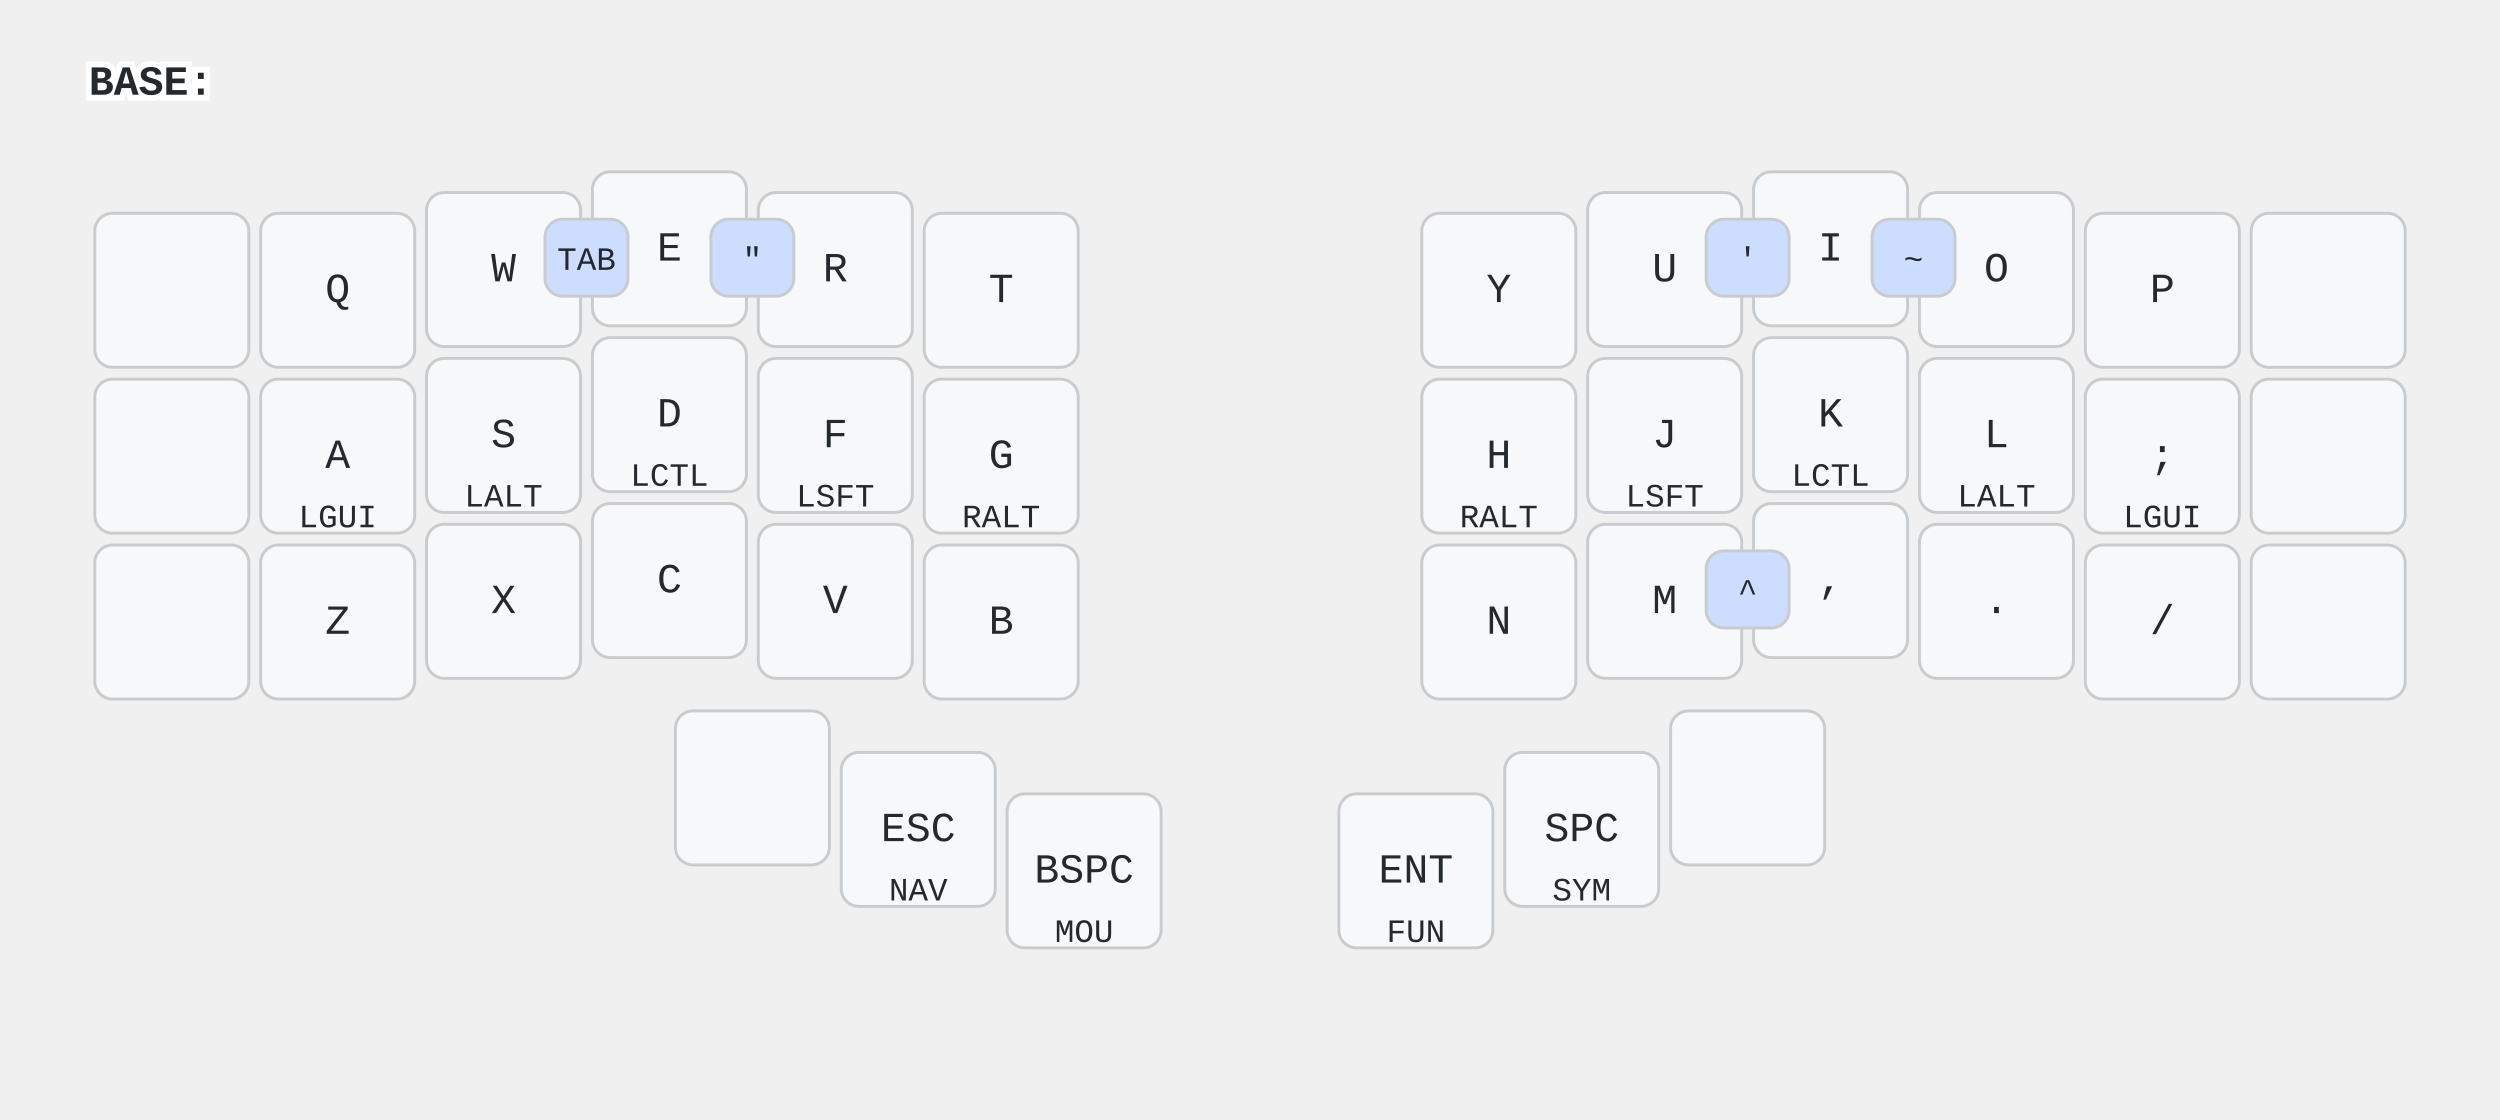
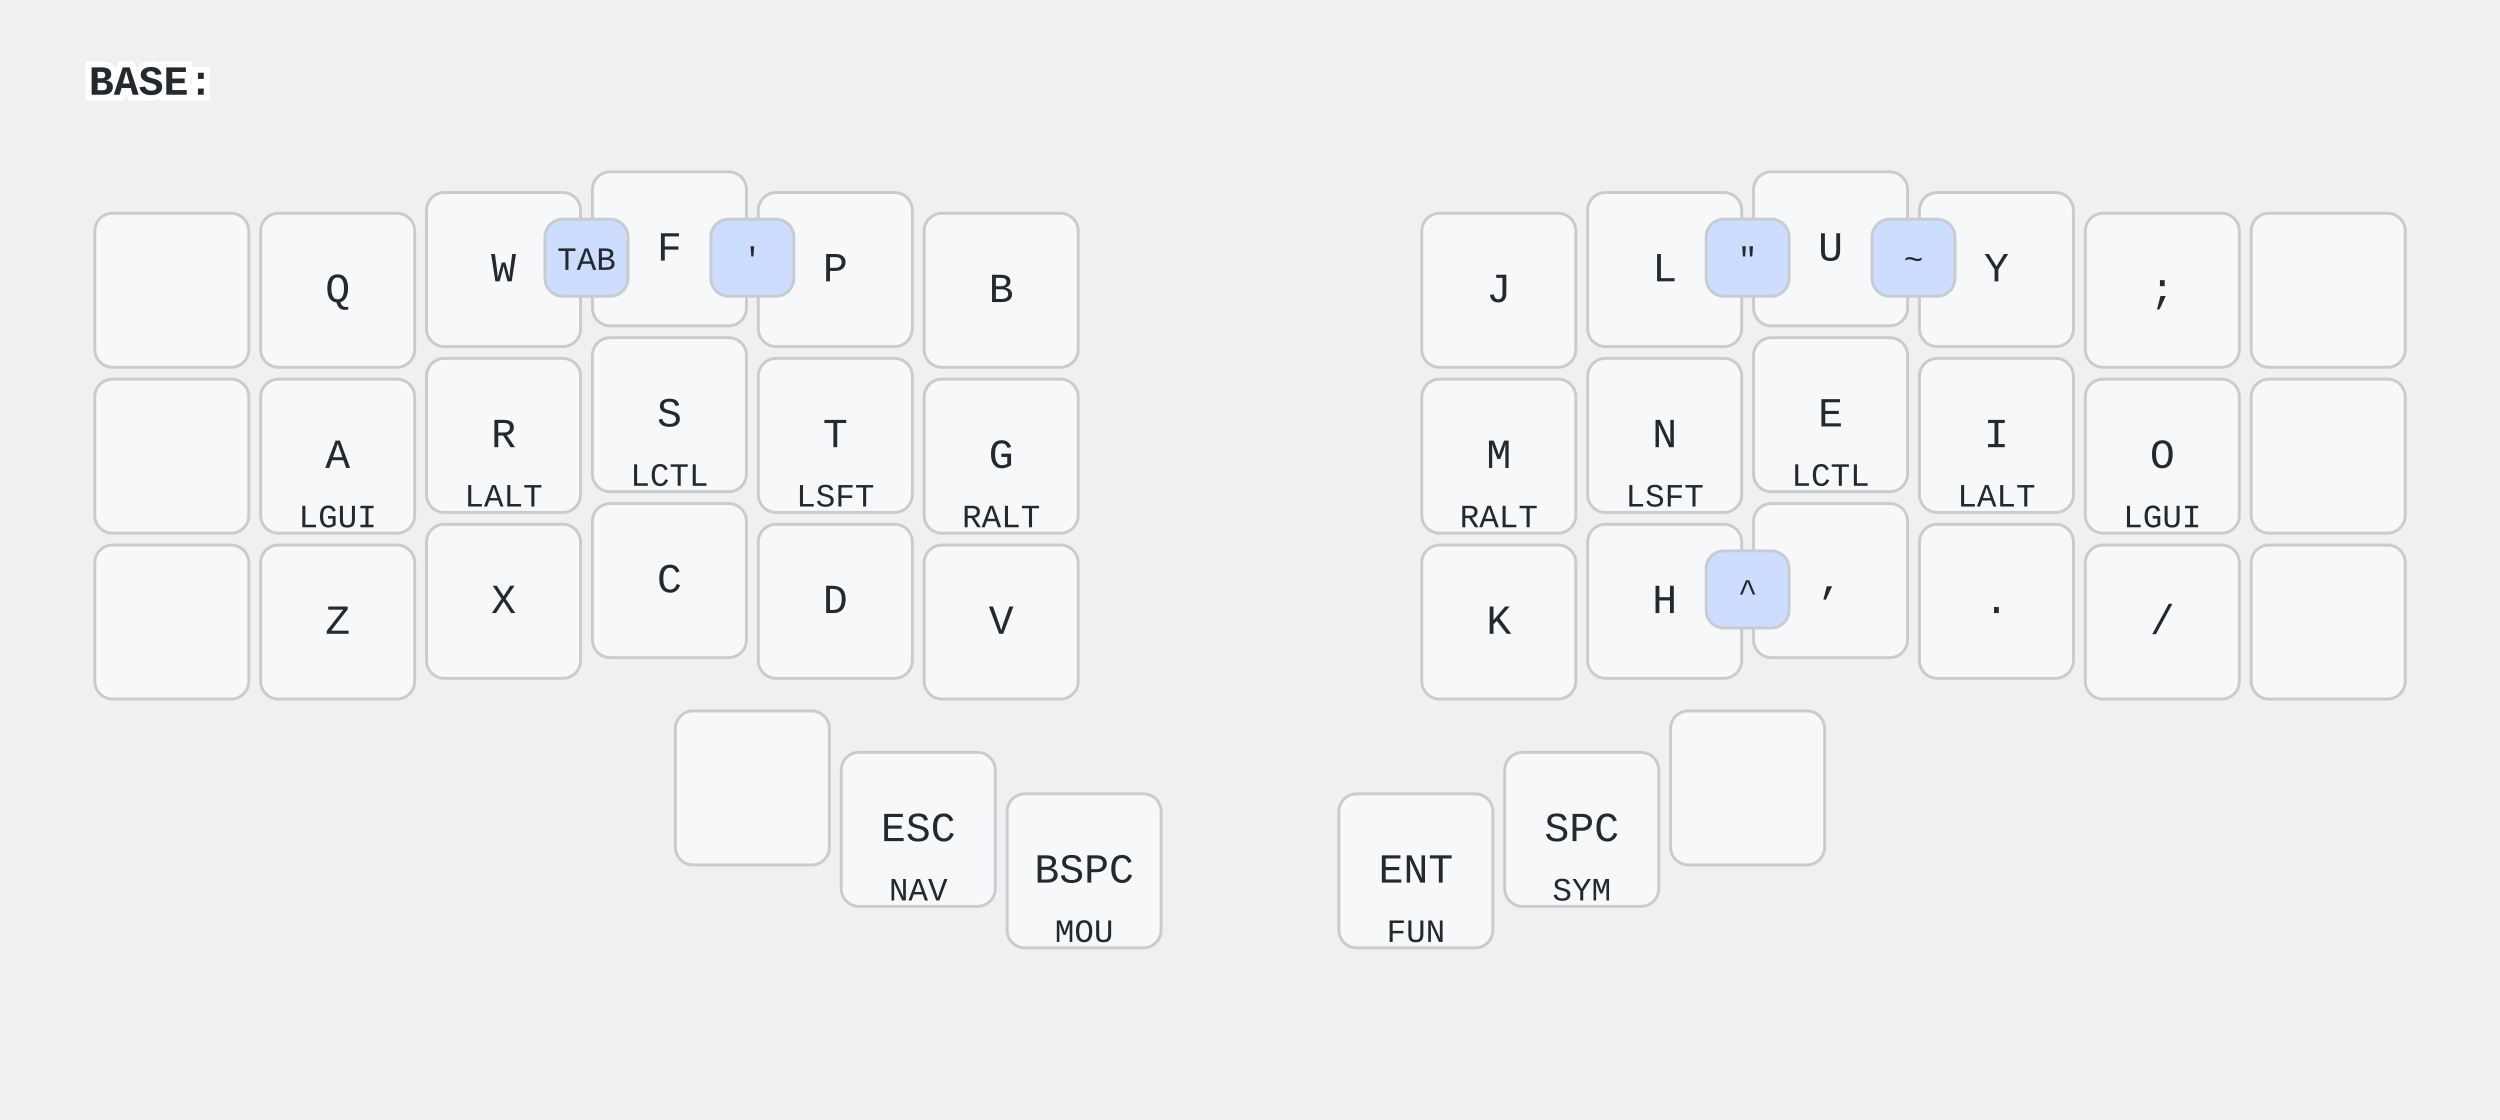
<svg xmlns="http://www.w3.org/2000/svg" width="844" height="378" viewBox="0 0 844 378" class="keymap">
  <style>/* inherit to force styles through use tags */
svg path {
    fill: inherit;
}

/* font and background color specifications */
svg.keymap {
    font-family: SFMono-Regular,Consolas,Liberation Mono,Menlo,monospace;
    font-size: 14px;
    font-kerning: normal;
    text-rendering: optimizeLegibility;
    fill: #24292e;
}

/* default key styling */
rect.key {
    fill: #f6f8fa;
}

rect.key, rect.combo {
    stroke: #c9cccf;
    stroke-width: 1;
}

/* default key side styling, only used is draw_key_sides is set */
rect.side {
    filter: brightness(90%);
}

/* color accent for combo boxes */
rect.combo, rect.combo-separate {
    fill: #cdf;
}

/* color accent for held keys */
rect.held, rect.combo.held {
    fill: #fdd;
}

/* color accent for ghost (optional) keys */
rect.ghost, rect.combo.ghost {
    stroke-dasharray: 4, 4;
    stroke-width: 2;
}

text {
    text-anchor: middle;
    dominant-baseline: middle;
}

/* styling for layer labels */
text.label {
    font-weight: bold;
    text-anchor: start;
    stroke: white;
    stroke-width: 4;
    paint-order: stroke;
}

/* styling for optional footer */
text.footer {
    text-anchor: end;
    dominant-baseline: auto;
    stroke: white;
    stroke-width: 4;
    paint-order: stroke;
}

/* styling for combo tap, and key non-tap label text */
text.combo, text.hold, text.shifted, text.left, text.right {
    font-size: 11px;
}

text.hold {
    text-anchor: middle;
    dominant-baseline: auto;
}

text.shifted {
    text-anchor: middle;
    dominant-baseline: hanging;
}

text.left {
    text-anchor: start;
}

text.right {
    text-anchor: end;
}

text.layer-activator {
    text-decoration: underline;
}

/* styling for hold/shifted label text in combo box */
text.combo.hold, text.combo.shifted, text.combo.left, text.combo.right {
    font-size: 8px;
}

/* lighter symbol for transparent keys */
text.trans {
    fill: #7b7e81;
}

/* styling for combo dendrons */
path.combo {
    stroke-width: 1;
    stroke: gray;
    fill: none;
}

/* Start Tabler Icons Cleanup */
/* cannot use height/width with glyphs */
.icon-tabler &gt; path {
    fill: inherit;
    stroke: inherit;
    stroke-width: 2;
}
/* hide tabler's default box */
.icon-tabler &gt; path[stroke="none"][fill="none"] {
    visibility: hidden;
}
/* End Tabler Icons Cleanup */
</style>
  <g transform="translate(30, 0)" class="layer-BASE">
    <text x="0" y="28" class="label" id="BASE">BASE:</text>
    <g transform="translate(0, 56)">
      <g transform="translate(28, 42)" class="key keypos-0">
        <rect rx="6" ry="6" x="-26" y="-26" width="52" height="52" class="key" />
      </g>
      <g transform="translate(84, 42)" class="key keypos-1">
        <rect rx="6" ry="6" x="-26" y="-26" width="52" height="52" class="key" />
        <text x="0" y="0" class="key tap">Q</text>
      </g>
      <g transform="translate(140, 35)" class="key keypos-2">
        <rect rx="6" ry="6" x="-26" y="-26" width="52" height="52" class="key" />
        <text x="0" y="0" class="key tap">W</text>
      </g>
      <g transform="translate(196, 28)" class="key keypos-3">
        <rect rx="6" ry="6" x="-26" y="-26" width="52" height="52" class="key" />
-         <text x="0" y="0" class="key tap">E</text>
+         <text x="0" y="0" class="key tap">F</text>
      </g>
      <g transform="translate(252, 35)" class="key keypos-4">
        <rect rx="6" ry="6" x="-26" y="-26" width="52" height="52" class="key" />
-         <text x="0" y="0" class="key tap">R</text>
+         <text x="0" y="0" class="key tap">P</text>
      </g>
      <g transform="translate(308, 42)" class="key keypos-5">
        <rect rx="6" ry="6" x="-26" y="-26" width="52" height="52" class="key" />
-         <text x="0" y="0" class="key tap">T</text>
+         <text x="0" y="0" class="key tap">B</text>
      </g>
      <g transform="translate(476, 42)" class="key keypos-6">
        <rect rx="6" ry="6" x="-26" y="-26" width="52" height="52" class="key" />
+         <text x="0" y="0" class="key tap">J</text>
+       </g>
+       <g transform="translate(532, 35)" class="key keypos-7">
+         <rect rx="6" ry="6" x="-26" y="-26" width="52" height="52" class="key" />
+         <text x="0" y="0" class="key tap">L</text>
+       </g>
+       <g transform="translate(588, 28)" class="key keypos-8">
+         <rect rx="6" ry="6" x="-26" y="-26" width="52" height="52" class="key" />
+         <text x="0" y="0" class="key tap">U</text>
+       </g>
+       <g transform="translate(644, 35)" class="key keypos-9">
+         <rect rx="6" ry="6" x="-26" y="-26" width="52" height="52" class="key" />
        <text x="0" y="0" class="key tap">Y</text>
      </g>
-       <g transform="translate(532, 35)" class="key keypos-7">
-         <rect rx="6" ry="6" x="-26" y="-26" width="52" height="52" class="key" />
-         <text x="0" y="0" class="key tap">U</text>
-       </g>
-       <g transform="translate(588, 28)" class="key keypos-8">
-         <rect rx="6" ry="6" x="-26" y="-26" width="52" height="52" class="key" />
-         <text x="0" y="0" class="key tap">I</text>
-       </g>
-       <g transform="translate(644, 35)" class="key keypos-9">
-         <rect rx="6" ry="6" x="-26" y="-26" width="52" height="52" class="key" />
-         <text x="0" y="0" class="key tap">O</text>
-       </g>
      <g transform="translate(700, 42)" class="key keypos-10">
        <rect rx="6" ry="6" x="-26" y="-26" width="52" height="52" class="key" />
-         <text x="0" y="0" class="key tap">P</text>
+         <text x="0" y="0" class="key tap">;</text>
      </g>
      <g transform="translate(756, 42)" class="key keypos-11">
        <rect rx="6" ry="6" x="-26" y="-26" width="52" height="52" class="key" />
      </g>
      <g transform="translate(28, 98)" class="key keypos-12">
        <rect rx="6" ry="6" x="-26" y="-26" width="52" height="52" class="key" />
      </g>
      <g transform="translate(84, 98)" class="key keypos-13">
        <rect rx="6" ry="6" x="-26" y="-26" width="52" height="52" class="key" />
        <text x="0" y="0" class="key tap">A</text>
        <text x="0" y="24" class="key hold">LGUI</text>
      </g>
      <g transform="translate(140, 91)" class="key keypos-14">
        <rect rx="6" ry="6" x="-26" y="-26" width="52" height="52" class="key" />
+         <text x="0" y="0" class="key tap">R</text>
+         <text x="0" y="24" class="key hold">LALT</text>
+       </g>
+       <g transform="translate(196, 84)" class="key keypos-15">
+         <rect rx="6" ry="6" x="-26" y="-26" width="52" height="52" class="key" />
        <text x="0" y="0" class="key tap">S</text>
-         <text x="0" y="24" class="key hold">LALT</text>
-       </g>
-       <g transform="translate(196, 84)" class="key keypos-15">
-         <rect rx="6" ry="6" x="-26" y="-26" width="52" height="52" class="key" />
-         <text x="0" y="0" class="key tap">D</text>
        <text x="0" y="24" class="key hold">LCTL</text>
      </g>
      <g transform="translate(252, 91)" class="key keypos-16">
        <rect rx="6" ry="6" x="-26" y="-26" width="52" height="52" class="key" />
-         <text x="0" y="0" class="key tap">F</text>
+         <text x="0" y="0" class="key tap">T</text>
        <text x="0" y="24" class="key hold">LSFT</text>
      </g>
      <g transform="translate(308, 98)" class="key keypos-17">
        <rect rx="6" ry="6" x="-26" y="-26" width="52" height="52" class="key" />
        <text x="0" y="0" class="key tap">G</text>
        <text x="0" y="24" class="key hold">RALT</text>
      </g>
      <g transform="translate(476, 98)" class="key keypos-18">
        <rect rx="6" ry="6" x="-26" y="-26" width="52" height="52" class="key" />
+         <text x="0" y="0" class="key tap">M</text>
+         <text x="0" y="24" class="key hold">RALT</text>
+       </g>
+       <g transform="translate(532, 91)" class="key keypos-19">
+         <rect rx="6" ry="6" x="-26" y="-26" width="52" height="52" class="key" />
+         <text x="0" y="0" class="key tap">N</text>
+         <text x="0" y="24" class="key hold">LSFT</text>
+       </g>
+       <g transform="translate(588, 84)" class="key keypos-20">
+         <rect rx="6" ry="6" x="-26" y="-26" width="52" height="52" class="key" />
+         <text x="0" y="0" class="key tap">E</text>
+         <text x="0" y="24" class="key hold">LCTL</text>
+       </g>
+       <g transform="translate(644, 91)" class="key keypos-21">
+         <rect rx="6" ry="6" x="-26" y="-26" width="52" height="52" class="key" />
+         <text x="0" y="0" class="key tap">I</text>
+         <text x="0" y="24" class="key hold">LALT</text>
+       </g>
+       <g transform="translate(700, 98)" class="key keypos-22">
+         <rect rx="6" ry="6" x="-26" y="-26" width="52" height="52" class="key" />
+         <text x="0" y="0" class="key tap">O</text>
+         <text x="0" y="24" class="key hold">LGUI</text>
+       </g>
+       <g transform="translate(756, 98)" class="key keypos-23">
+         <rect rx="6" ry="6" x="-26" y="-26" width="52" height="52" class="key" />
+       </g>
+       <g transform="translate(28, 154)" class="key keypos-24">
+         <rect rx="6" ry="6" x="-26" y="-26" width="52" height="52" class="key" />
+       </g>
+       <g transform="translate(84, 154)" class="key keypos-25">
+         <rect rx="6" ry="6" x="-26" y="-26" width="52" height="52" class="key" />
+         <text x="0" y="0" class="key tap">Z</text>
+       </g>
+       <g transform="translate(140, 147)" class="key keypos-26">
+         <rect rx="6" ry="6" x="-26" y="-26" width="52" height="52" class="key" />
+         <text x="0" y="0" class="key tap">X</text>
+       </g>
+       <g transform="translate(196, 140)" class="key keypos-27">
+         <rect rx="6" ry="6" x="-26" y="-26" width="52" height="52" class="key" />
+         <text x="0" y="0" class="key tap">C</text>
+       </g>
+       <g transform="translate(252, 147)" class="key keypos-28">
+         <rect rx="6" ry="6" x="-26" y="-26" width="52" height="52" class="key" />
+         <text x="0" y="0" class="key tap">D</text>
+       </g>
+       <g transform="translate(308, 154)" class="key keypos-29">
+         <rect rx="6" ry="6" x="-26" y="-26" width="52" height="52" class="key" />
+         <text x="0" y="0" class="key tap">V</text>
+       </g>
+       <g transform="translate(476, 154)" class="key keypos-30">
+         <rect rx="6" ry="6" x="-26" y="-26" width="52" height="52" class="key" />
+         <text x="0" y="0" class="key tap">K</text>
+       </g>
+       <g transform="translate(532, 147)" class="key keypos-31">
+         <rect rx="6" ry="6" x="-26" y="-26" width="52" height="52" class="key" />
        <text x="0" y="0" class="key tap">H</text>
-         <text x="0" y="24" class="key hold">RALT</text>
-       </g>
-       <g transform="translate(532, 91)" class="key keypos-19">
-         <rect rx="6" ry="6" x="-26" y="-26" width="52" height="52" class="key" />
-         <text x="0" y="0" class="key tap">J</text>
-         <text x="0" y="24" class="key hold">LSFT</text>
-       </g>
-       <g transform="translate(588, 84)" class="key keypos-20">
-         <rect rx="6" ry="6" x="-26" y="-26" width="52" height="52" class="key" />
-         <text x="0" y="0" class="key tap">K</text>
-         <text x="0" y="24" class="key hold">LCTL</text>
-       </g>
-       <g transform="translate(644, 91)" class="key keypos-21">
-         <rect rx="6" ry="6" x="-26" y="-26" width="52" height="52" class="key" />
-         <text x="0" y="0" class="key tap">L</text>
-         <text x="0" y="24" class="key hold">LALT</text>
-       </g>
-       <g transform="translate(700, 98)" class="key keypos-22">
-         <rect rx="6" ry="6" x="-26" y="-26" width="52" height="52" class="key" />
-         <text x="0" y="0" class="key tap">;</text>
-         <text x="0" y="24" class="key hold">LGUI</text>
-       </g>
-       <g transform="translate(756, 98)" class="key keypos-23">
-         <rect rx="6" ry="6" x="-26" y="-26" width="52" height="52" class="key" />
-       </g>
-       <g transform="translate(28, 154)" class="key keypos-24">
-         <rect rx="6" ry="6" x="-26" y="-26" width="52" height="52" class="key" />
-       </g>
-       <g transform="translate(84, 154)" class="key keypos-25">
-         <rect rx="6" ry="6" x="-26" y="-26" width="52" height="52" class="key" />
-         <text x="0" y="0" class="key tap">Z</text>
-       </g>
-       <g transform="translate(140, 147)" class="key keypos-26">
-         <rect rx="6" ry="6" x="-26" y="-26" width="52" height="52" class="key" />
-         <text x="0" y="0" class="key tap">X</text>
-       </g>
-       <g transform="translate(196, 140)" class="key keypos-27">
-         <rect rx="6" ry="6" x="-26" y="-26" width="52" height="52" class="key" />
-         <text x="0" y="0" class="key tap">C</text>
-       </g>
-       <g transform="translate(252, 147)" class="key keypos-28">
-         <rect rx="6" ry="6" x="-26" y="-26" width="52" height="52" class="key" />
-         <text x="0" y="0" class="key tap">V</text>
-       </g>
-       <g transform="translate(308, 154)" class="key keypos-29">
-         <rect rx="6" ry="6" x="-26" y="-26" width="52" height="52" class="key" />
-         <text x="0" y="0" class="key tap">B</text>
-       </g>
-       <g transform="translate(476, 154)" class="key keypos-30">
-         <rect rx="6" ry="6" x="-26" y="-26" width="52" height="52" class="key" />
-         <text x="0" y="0" class="key tap">N</text>
-       </g>
-       <g transform="translate(532, 147)" class="key keypos-31">
-         <rect rx="6" ry="6" x="-26" y="-26" width="52" height="52" class="key" />
-         <text x="0" y="0" class="key tap">M</text>
      </g>
      <g transform="translate(588, 140)" class="key keypos-32">
        <rect rx="6" ry="6" x="-26" y="-26" width="52" height="52" class="key" />
        <text x="0" y="0" class="key tap">,</text>
      </g>
      <g transform="translate(644, 147)" class="key keypos-33">
        <rect rx="6" ry="6" x="-26" y="-26" width="52" height="52" class="key" />
        <text x="0" y="0" class="key tap">.</text>
      </g>
      <g transform="translate(700, 154)" class="key keypos-34">
        <rect rx="6" ry="6" x="-26" y="-26" width="52" height="52" class="key" />
        <text x="0" y="0" class="key tap">/</text>
      </g>
      <g transform="translate(756, 154)" class="key keypos-35">
        <rect rx="6" ry="6" x="-26" y="-26" width="52" height="52" class="key" />
      </g>
      <g transform="translate(224, 210)" class="key keypos-36">
        <rect rx="6" ry="6" x="-26" y="-26" width="52" height="52" class="key" />
      </g>
      <g transform="translate(280, 224)" class="key keypos-37">
        <rect rx="6" ry="6" x="-26" y="-26" width="52" height="52" class="key" />
        <text x="0" y="0" class="key tap">ESC</text>
        <text x="0" y="24" class="key hold">NAV</text>
      </g>
      <g transform="translate(336, 238)" class="key keypos-38">
        <rect rx="6" ry="6" x="-26" y="-26" width="52" height="52" class="key" />
        <text x="0" y="0" class="key tap">BSPC</text>
        <text x="0" y="24" class="key hold">MOU</text>
      </g>
      <g transform="translate(448, 238)" class="key keypos-39">
        <rect rx="6" ry="6" x="-26" y="-26" width="52" height="52" class="key" />
        <text x="0" y="0" class="key tap">ENT</text>
        <text x="0" y="24" class="key hold">FUN</text>
      </g>
      <g transform="translate(504, 224)" class="key keypos-40">
        <rect rx="6" ry="6" x="-26" y="-26" width="52" height="52" class="key" />
        <text x="0" y="0" class="key tap">SPC</text>
        <text x="0" y="24" class="key hold">SYM</text>
      </g>
      <g transform="translate(560, 210)" class="key keypos-41">
        <rect rx="6" ry="6" x="-26" y="-26" width="52" height="52" class="key" />
      </g>
      <g class="combo combopos-0">
        <rect rx="6" ry="6" x="154" y="18" width="28" height="26" class="combo" />
        <text x="168" y="32" class="combo tap">TAB</text>
      </g>
      <g class="combo combopos-1">
        <rect rx="6" ry="6" x="210" y="18" width="28" height="26" class="combo" />
-         <text x="224" y="32" class="combo tap">"</text>
+         <text x="224" y="32" class="combo tap">'</text>
      </g>
      <g class="combo combopos-2">
        <rect rx="6" ry="6" x="546" y="18" width="28" height="26" class="combo" />
-         <text x="560" y="32" class="combo tap">'</text>
+         <text x="560" y="32" class="combo tap">"</text>
      </g>
      <g class="combo combopos-3">
        <rect rx="6" ry="6" x="602" y="18" width="28" height="26" class="combo" />
        <text x="616" y="32" class="combo tap">~</text>
      </g>
      <g class="combo combopos-4">
        <rect rx="6" ry="6" x="546" y="130" width="28" height="26" class="combo" />
        <text x="560" y="144" class="combo tap">^</text>
      </g>
    </g>
  </g>
</svg>
